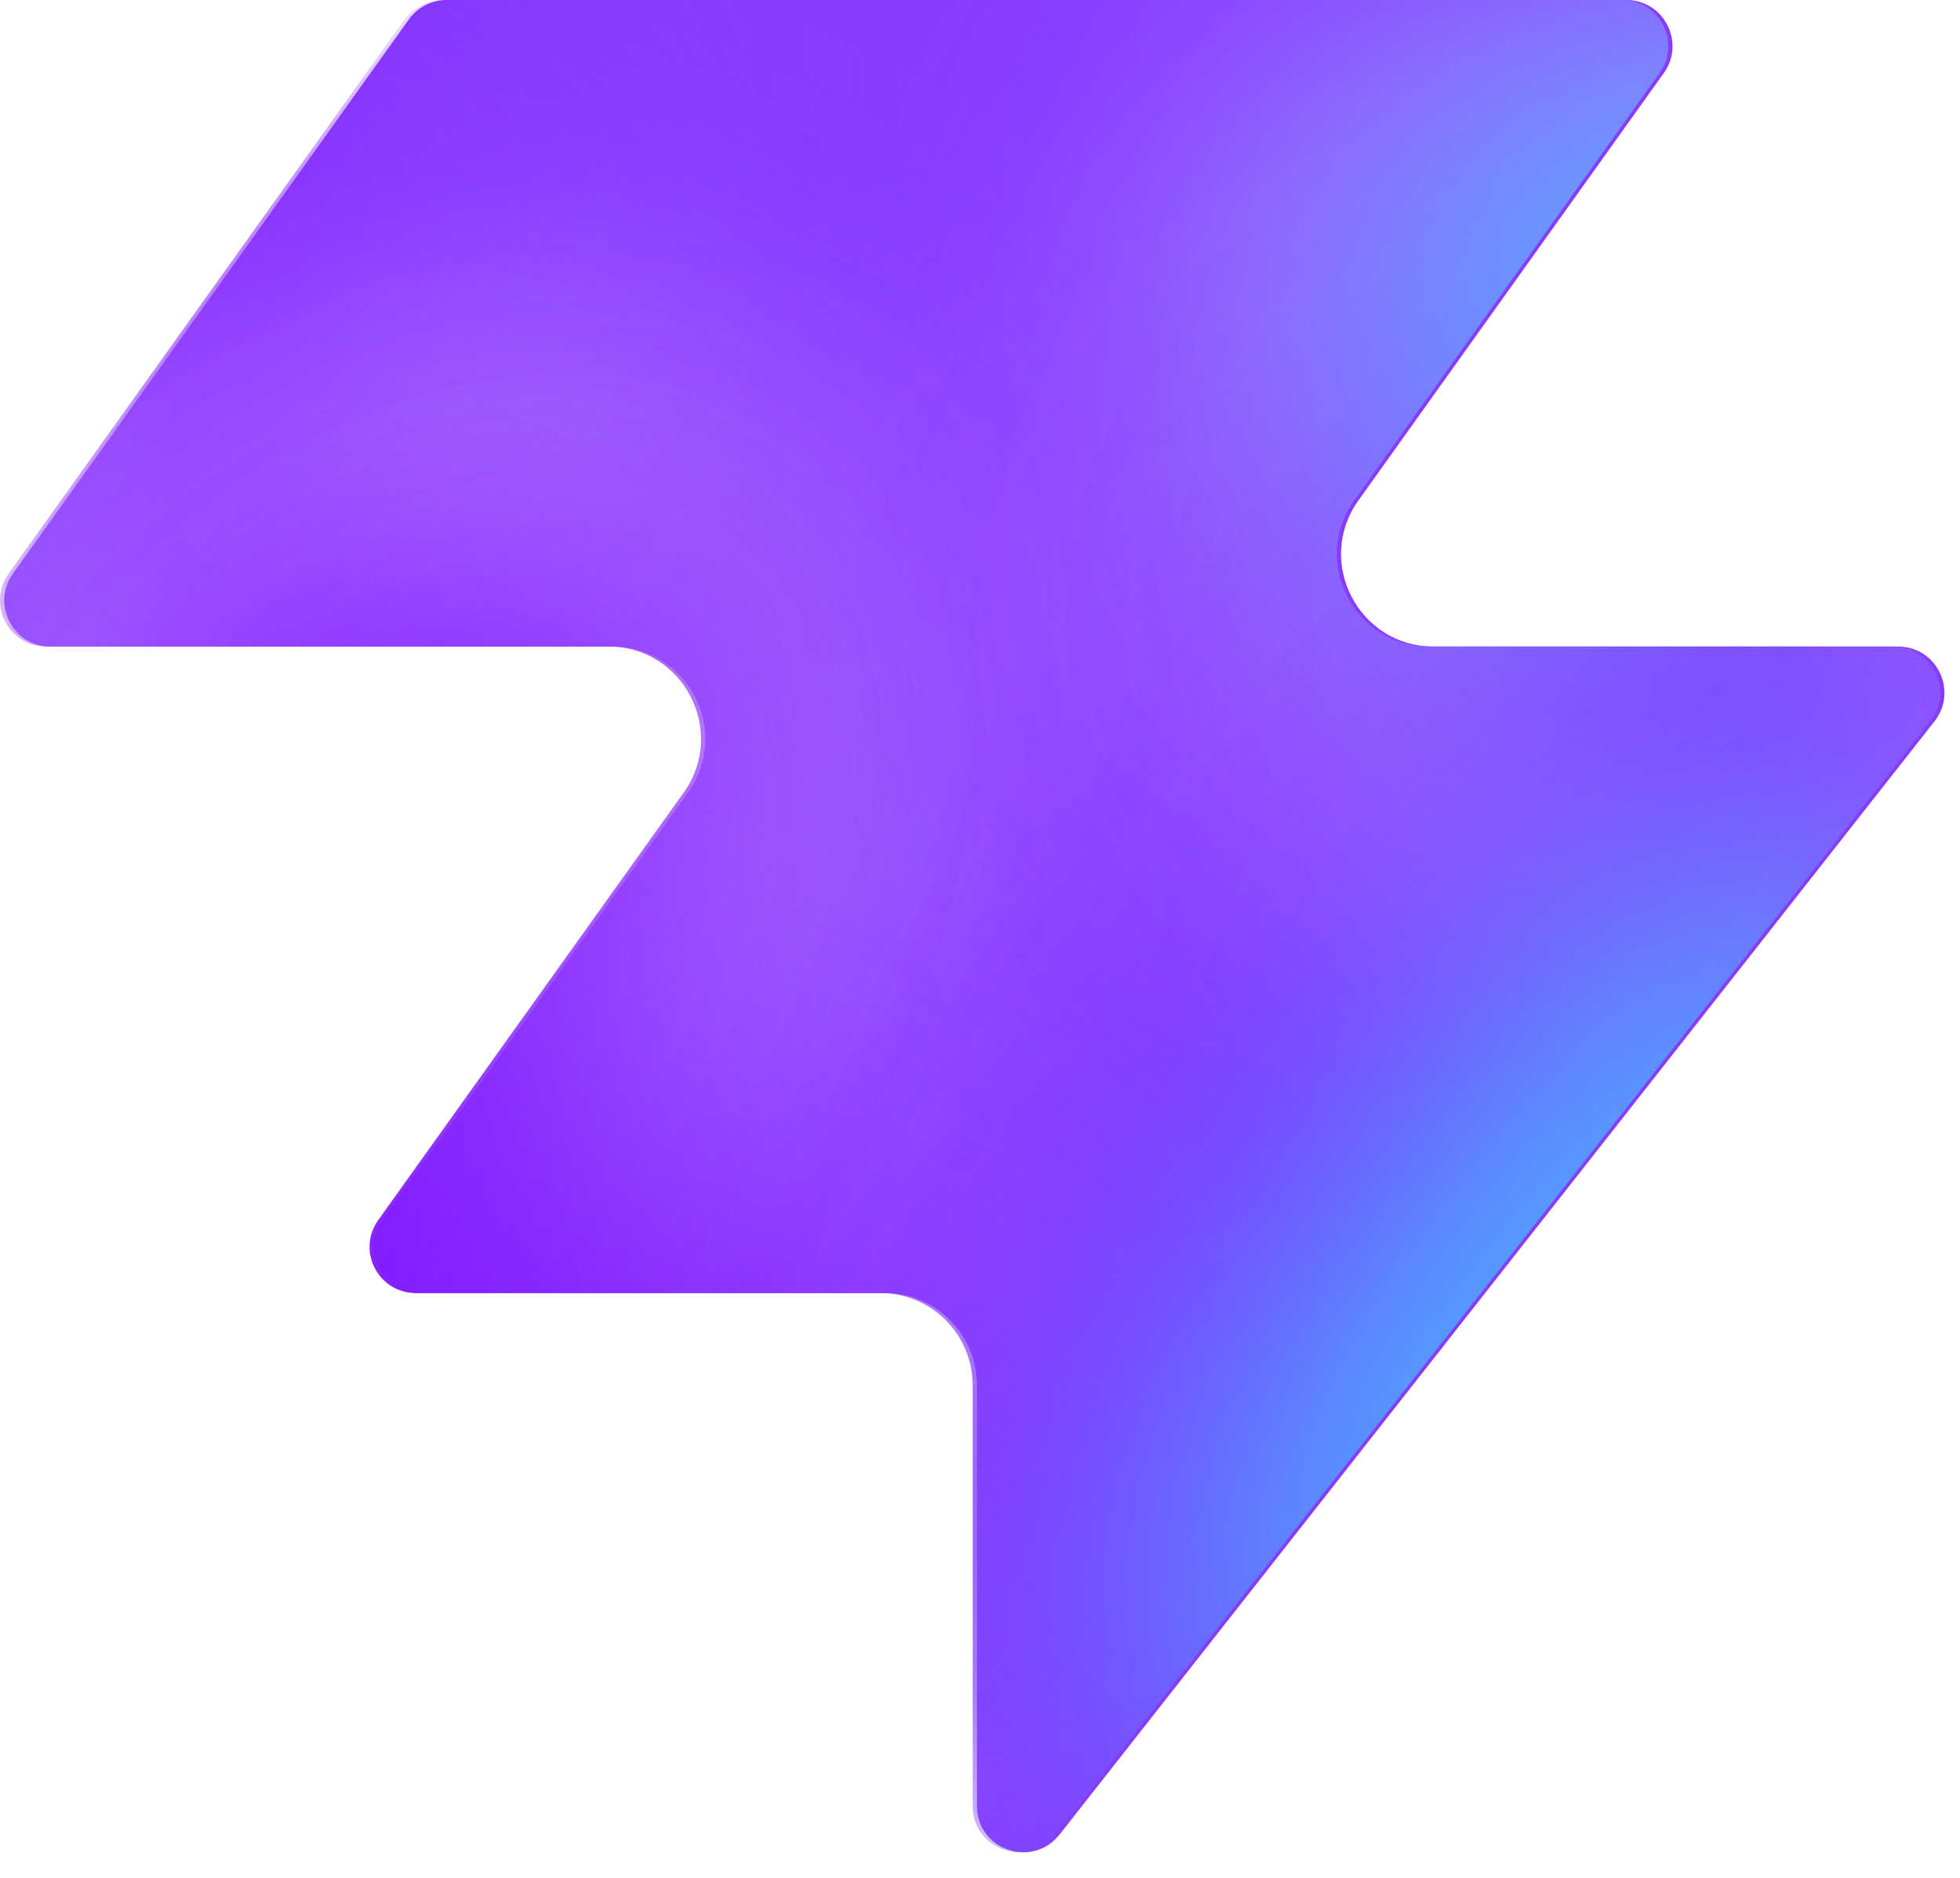
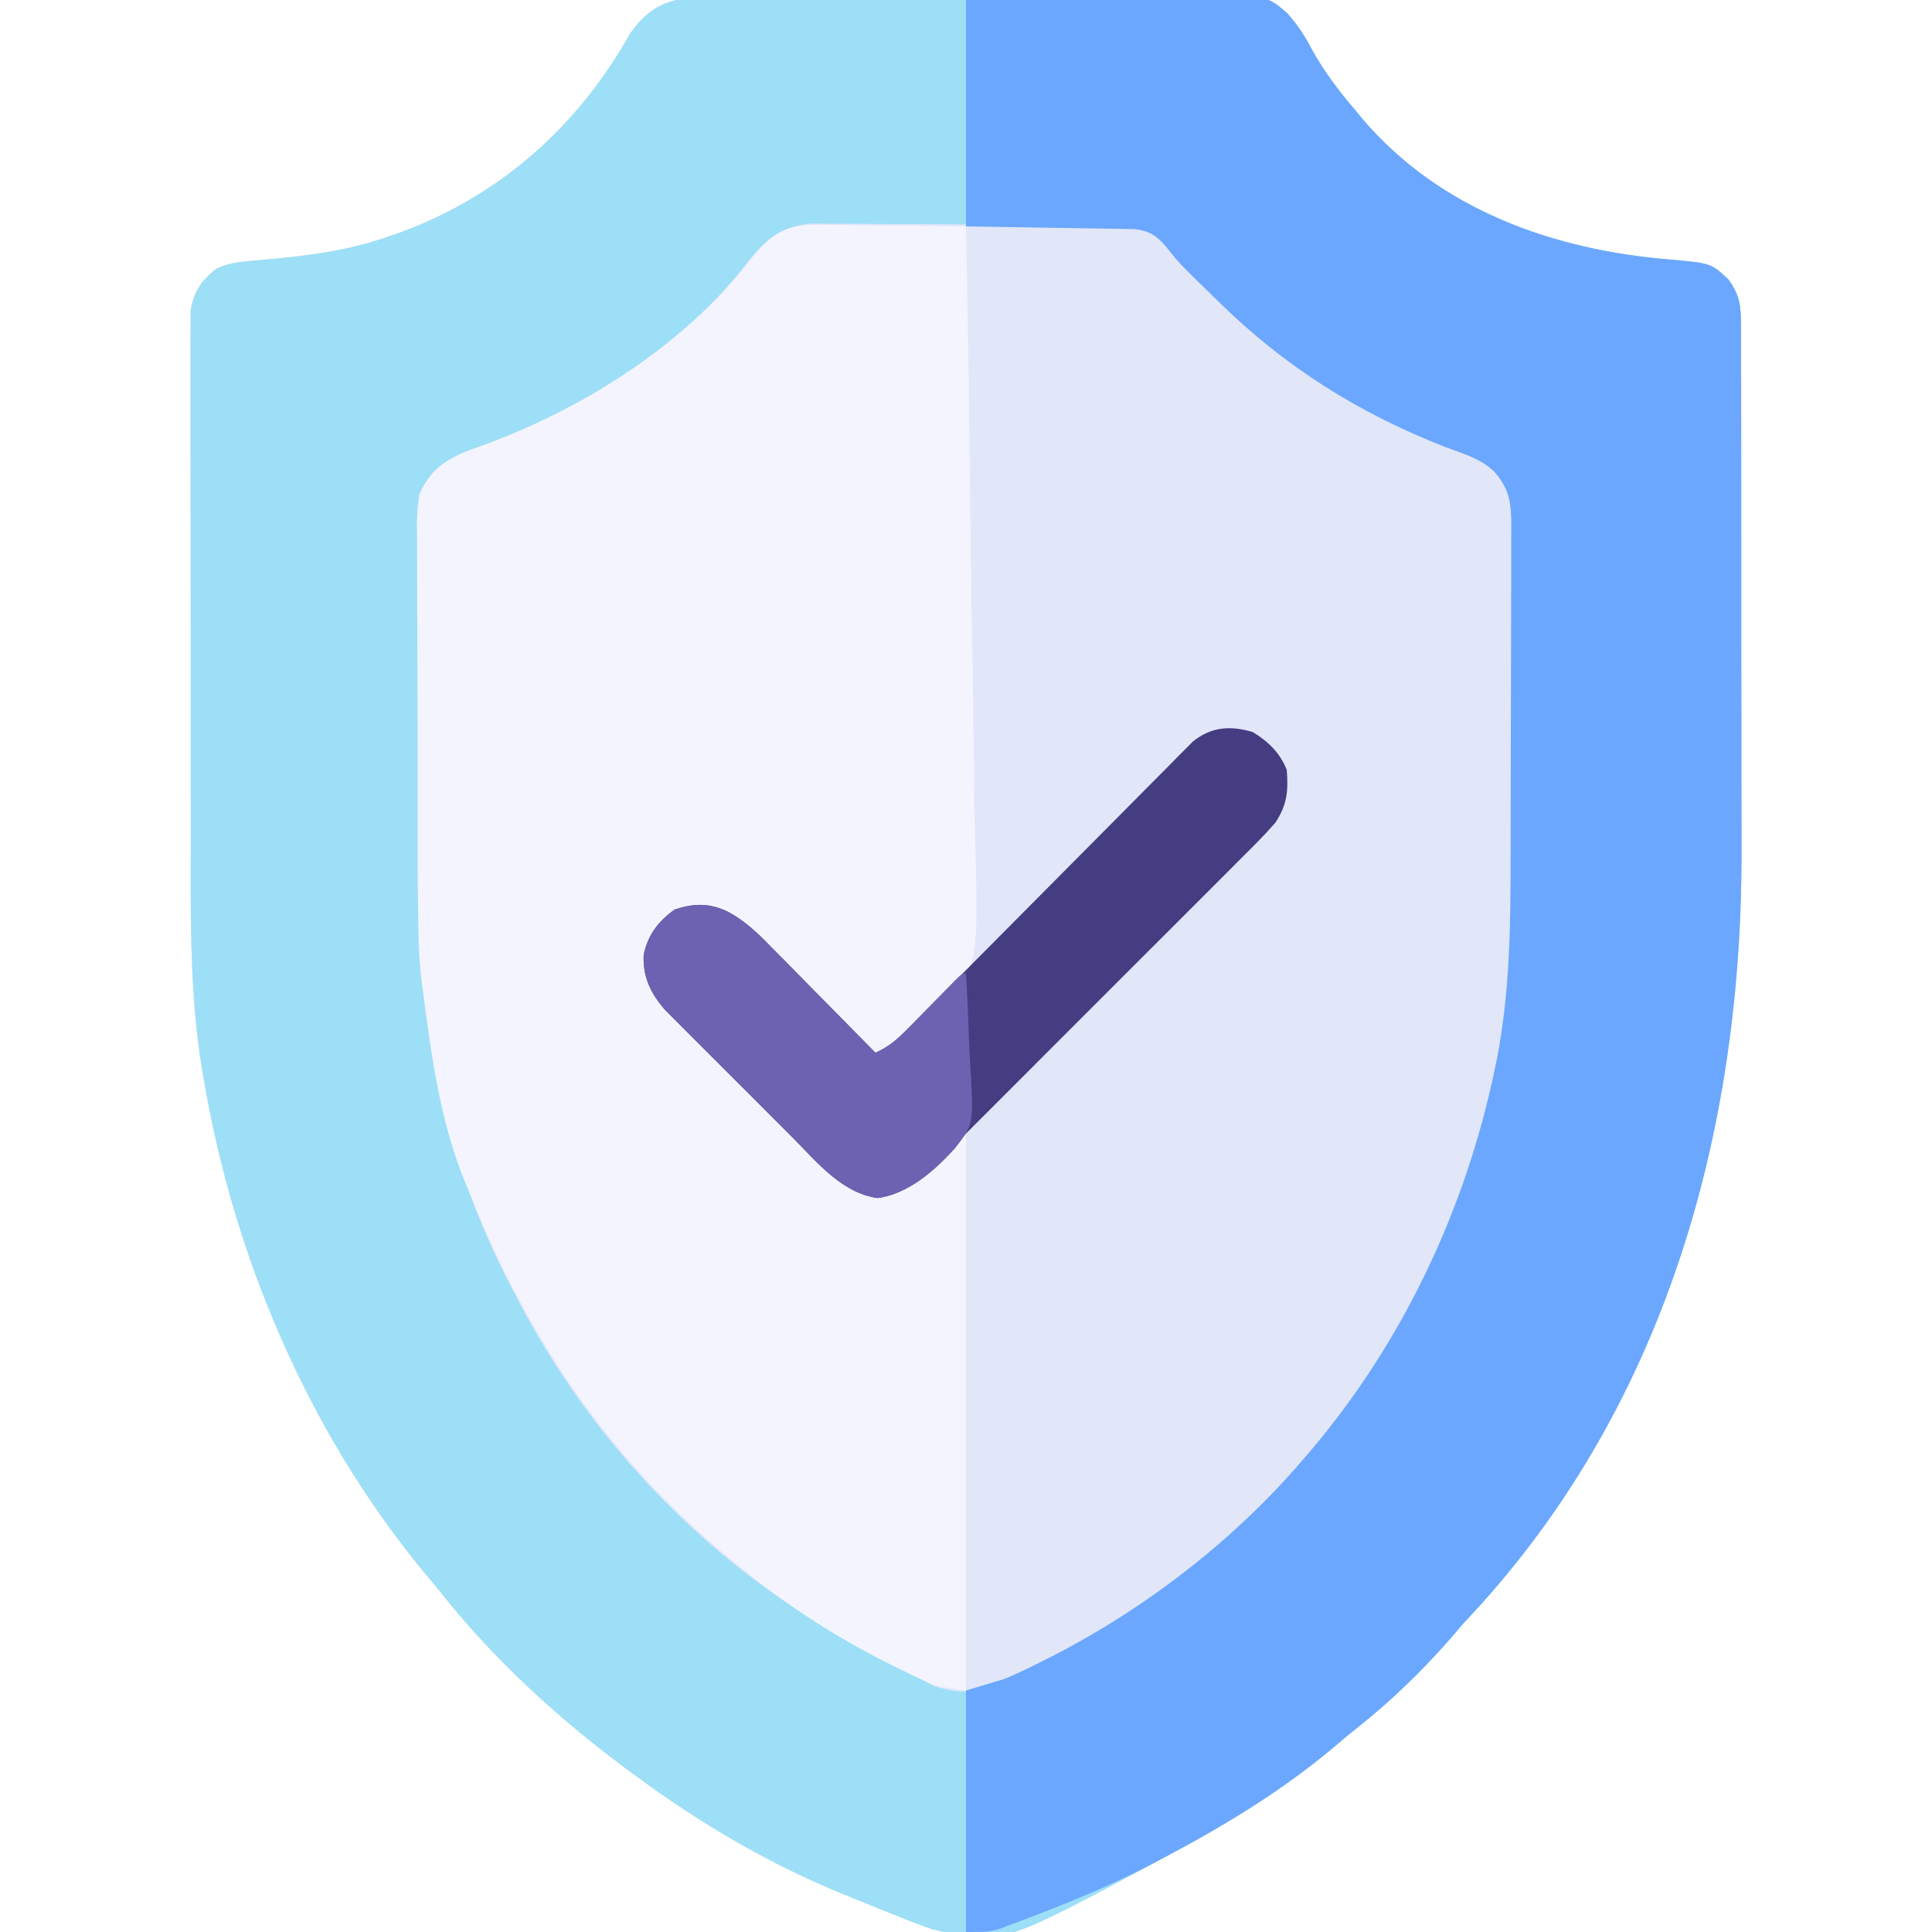
- <svg xmlns="http://www.w3.org/2000/svg" width="48" height="46" fill="none" viewBox="0 0 48 46">
-   <path fill="#863bff" d="M25.946 44.938c-.664.845-2.021.375-2.021-.698V33.937a2.26 2.26 0 0 0-2.262-2.262H10.287c-.92 0-1.456-1.04-.92-1.788l7.48-10.471c1.07-1.497 0-3.578-1.842-3.578H1.237c-.92 0-1.456-1.04-.92-1.788L10.013.474c.214-.297.556-.474.92-.474h28.894c.92 0 1.456 1.04.92 1.788l-7.48 10.471c-1.07 1.498 0 3.579 1.842 3.579h11.377c.943 0 1.473 1.088.89 1.83L25.947 44.94z" style="fill:#863bff;fill:color(display-p3 .525 .23 1);fill-opacity:1" />
-   <mask id="a" width="48" height="46" x="0" y="0" maskUnits="userSpaceOnUse" style="mask-type:alpha">
-     <path fill="#000" d="M25.842 44.938c-.664.844-2.021.375-2.021-.698V33.937a2.26 2.26 0 0 0-2.262-2.262H10.183c-.92 0-1.456-1.04-.92-1.788l7.48-10.471c1.07-1.498 0-3.579-1.842-3.579H1.133c-.92 0-1.456-1.04-.92-1.787L9.91.473c.214-.297.556-.474.92-.474h28.894c.92 0 1.456 1.04.92 1.788l-7.48 10.471c-1.07 1.498 0 3.578 1.842 3.578h11.377c.943 0 1.473 1.088.89 1.832L25.843 44.94z" style="fill:#000;fill-opacity:1" />
-   </mask>
-   <g mask="url(#a)">
-     <g filter="url(#b)">
-       <ellipse cx="5.508" cy="14.704" fill="#ede6ff" rx="5.508" ry="14.704" style="fill:#ede6ff;fill:color(display-p3 .927 .903 1);fill-opacity:1" transform="matrix(.00324 1 1 -.00324 -4.47 31.516)" />
-     </g>
-     <g filter="url(#c)">
-       <ellipse cx="10.399" cy="29.851" fill="#ede6ff" rx="10.399" ry="29.851" style="fill:#ede6ff;fill:color(display-p3 .927 .903 1);fill-opacity:1" transform="matrix(.00324 1 1 -.00324 -39.328 7.883)" />
-     </g>
-     <g filter="url(#d)">
-       <ellipse cx="5.508" cy="30.487" fill="#7e14ff" rx="5.508" ry="30.487" style="fill:#7e14ff;fill:color(display-p3 .492 .077 1);fill-opacity:1" transform="rotate(89.814 -25.913 -14.639)scale(1 -1)" />
-     </g>
-     <g filter="url(#e)">
-       <ellipse cx="5.508" cy="30.599" fill="#7e14ff" rx="5.508" ry="30.599" style="fill:#7e14ff;fill:color(display-p3 .492 .077 1);fill-opacity:1" transform="rotate(89.814 -32.644 -3.334)scale(1 -1)" />
-     </g>
-     <g filter="url(#f)">
-       <ellipse cx="5.508" cy="30.599" fill="#7e14ff" rx="5.508" ry="30.599" style="fill:#7e14ff;fill:color(display-p3 .492 .077 1);fill-opacity:1" transform="matrix(.00324 1 1 -.00324 -34.34 30.47)" />
-     </g>
-     <g filter="url(#g)">
-       <ellipse cx="14.072" cy="22.078" fill="#ede6ff" rx="14.072" ry="22.078" style="fill:#ede6ff;fill:color(display-p3 .927 .903 1);fill-opacity:1" transform="rotate(93.35 24.506 48.493)scale(-1 1)" />
-     </g>
-     <g filter="url(#h)">
-       <ellipse cx="3.47" cy="21.501" fill="#7e14ff" rx="3.47" ry="21.501" style="fill:#7e14ff;fill:color(display-p3 .492 .077 1);fill-opacity:1" transform="rotate(89.009 28.708 47.59)scale(-1 1)" />
-     </g>
-     <g filter="url(#i)">
-       <ellipse cx="3.47" cy="21.501" fill="#7e14ff" rx="3.47" ry="21.501" style="fill:#7e14ff;fill:color(display-p3 .492 .077 1);fill-opacity:1" transform="rotate(89.009 28.708 47.59)scale(-1 1)" />
-     </g>
-     <g filter="url(#j)">
-       <ellipse cx=".387" cy="8.972" fill="#7e14ff" rx="4.407" ry="29.108" style="fill:#7e14ff;fill:color(display-p3 .492 .077 1);fill-opacity:1" transform="rotate(39.51 .387 8.972)" />
-     </g>
-     <g filter="url(#k)">
-       <ellipse cx="47.523" cy="-6.092" fill="#7e14ff" rx="4.407" ry="29.108" style="fill:#7e14ff;fill:color(display-p3 .492 .077 1);fill-opacity:1" transform="rotate(37.892 47.523 -6.092)" />
-     </g>
-     <g filter="url(#l)">
-       <ellipse cx="41.412" cy="6.333" fill="#47bfff" rx="5.971" ry="9.665" style="fill:#47bfff;fill:color(display-p3 .28 .748 1);fill-opacity:1" transform="rotate(37.892 41.412 6.333)" />
-     </g>
-     <g filter="url(#m)">
-       <ellipse cx="-1.879" cy="38.332" fill="#7e14ff" rx="4.407" ry="29.108" style="fill:#7e14ff;fill:color(display-p3 .492 .077 1);fill-opacity:1" transform="rotate(37.892 -1.88 38.332)" />
-     </g>
-     <g filter="url(#n)">
-       <ellipse cx="-1.879" cy="38.332" fill="#7e14ff" rx="4.407" ry="29.108" style="fill:#7e14ff;fill:color(display-p3 .492 .077 1);fill-opacity:1" transform="rotate(37.892 -1.88 38.332)" />
-     </g>
-     <g filter="url(#o)">
-       <ellipse cx="35.651" cy="29.907" fill="#7e14ff" rx="4.407" ry="29.108" style="fill:#7e14ff;fill:color(display-p3 .492 .077 1);fill-opacity:1" transform="rotate(37.892 35.651 29.907)" />
-     </g>
-     <g filter="url(#p)">
-       <ellipse cx="38.418" cy="32.4" fill="#47bfff" rx="5.971" ry="15.297" style="fill:#47bfff;fill:color(display-p3 .28 .748 1);fill-opacity:1" transform="rotate(37.892 38.418 32.4)" />
-     </g>
-   </g>
-   <defs>
-     <filter id="b" width="60.045" height="41.654" x="-19.77" y="16.149" color-interpolation-filters="sRGB" filterUnits="userSpaceOnUse">
-       <feFlood flood-opacity="0" result="BackgroundImageFix" />
-       <feBlend in="SourceGraphic" in2="BackgroundImageFix" result="shape" />
-       <feGaussianBlur result="effect1_foregroundBlur_2002_17158" stdDeviation="7.659" />
-     </filter>
-     <filter id="c" width="90.34" height="51.437" x="-54.613" y="-7.533" color-interpolation-filters="sRGB" filterUnits="userSpaceOnUse">
-       <feFlood flood-opacity="0" result="BackgroundImageFix" />
-       <feBlend in="SourceGraphic" in2="BackgroundImageFix" result="shape" />
-       <feGaussianBlur result="effect1_foregroundBlur_2002_17158" stdDeviation="7.659" />
-     </filter>
-     <filter id="d" width="79.355" height="29.4" x="-49.64" y="2.03" color-interpolation-filters="sRGB" filterUnits="userSpaceOnUse">
-       <feFlood flood-opacity="0" result="BackgroundImageFix" />
-       <feBlend in="SourceGraphic" in2="BackgroundImageFix" result="shape" />
-       <feGaussianBlur result="effect1_foregroundBlur_2002_17158" stdDeviation="4.596" />
-     </filter>
-     <filter id="e" width="79.579" height="29.4" x="-45.045" y="20.029" color-interpolation-filters="sRGB" filterUnits="userSpaceOnUse">
-       <feFlood flood-opacity="0" result="BackgroundImageFix" />
-       <feBlend in="SourceGraphic" in2="BackgroundImageFix" result="shape" />
-       <feGaussianBlur result="effect1_foregroundBlur_2002_17158" stdDeviation="4.596" />
-     </filter>
-     <filter id="f" width="79.579" height="29.4" x="-43.513" y="21.178" color-interpolation-filters="sRGB" filterUnits="userSpaceOnUse">
-       <feFlood flood-opacity="0" result="BackgroundImageFix" />
-       <feBlend in="SourceGraphic" in2="BackgroundImageFix" result="shape" />
-       <feGaussianBlur result="effect1_foregroundBlur_2002_17158" stdDeviation="4.596" />
-     </filter>
-     <filter id="g" width="74.749" height="58.852" x="15.756" y="-17.901" color-interpolation-filters="sRGB" filterUnits="userSpaceOnUse">
-       <feFlood flood-opacity="0" result="BackgroundImageFix" />
-       <feBlend in="SourceGraphic" in2="BackgroundImageFix" result="shape" />
-       <feGaussianBlur result="effect1_foregroundBlur_2002_17158" stdDeviation="7.659" />
-     </filter>
-     <filter id="h" width="61.377" height="25.362" x="23.548" y="2.284" color-interpolation-filters="sRGB" filterUnits="userSpaceOnUse">
-       <feFlood flood-opacity="0" result="BackgroundImageFix" />
-       <feBlend in="SourceGraphic" in2="BackgroundImageFix" result="shape" />
-       <feGaussianBlur result="effect1_foregroundBlur_2002_17158" stdDeviation="4.596" />
-     </filter>
-     <filter id="i" width="61.377" height="25.362" x="23.548" y="2.284" color-interpolation-filters="sRGB" filterUnits="userSpaceOnUse">
-       <feFlood flood-opacity="0" result="BackgroundImageFix" />
-       <feBlend in="SourceGraphic" in2="BackgroundImageFix" result="shape" />
-       <feGaussianBlur result="effect1_foregroundBlur_2002_17158" stdDeviation="4.596" />
-     </filter>
-     <filter id="j" width="56.045" height="63.649" x="-27.636" y="-22.853" color-interpolation-filters="sRGB" filterUnits="userSpaceOnUse">
-       <feFlood flood-opacity="0" result="BackgroundImageFix" />
-       <feBlend in="SourceGraphic" in2="BackgroundImageFix" result="shape" />
-       <feGaussianBlur result="effect1_foregroundBlur_2002_17158" stdDeviation="4.596" />
-     </filter>
-     <filter id="k" width="54.814" height="64.646" x="20.116" y="-38.415" color-interpolation-filters="sRGB" filterUnits="userSpaceOnUse">
-       <feFlood flood-opacity="0" result="BackgroundImageFix" />
-       <feBlend in="SourceGraphic" in2="BackgroundImageFix" result="shape" />
-       <feGaussianBlur result="effect1_foregroundBlur_2002_17158" stdDeviation="4.596" />
-     </filter>
-     <filter id="l" width="33.541" height="35.313" x="24.641" y="-11.323" color-interpolation-filters="sRGB" filterUnits="userSpaceOnUse">
-       <feFlood flood-opacity="0" result="BackgroundImageFix" />
-       <feBlend in="SourceGraphic" in2="BackgroundImageFix" result="shape" />
-       <feGaussianBlur result="effect1_foregroundBlur_2002_17158" stdDeviation="4.596" />
-     </filter>
-     <filter id="m" width="54.814" height="64.646" x="-29.286" y="6.009" color-interpolation-filters="sRGB" filterUnits="userSpaceOnUse">
-       <feFlood flood-opacity="0" result="BackgroundImageFix" />
-       <feBlend in="SourceGraphic" in2="BackgroundImageFix" result="shape" />
-       <feGaussianBlur result="effect1_foregroundBlur_2002_17158" stdDeviation="4.596" />
-     </filter>
-     <filter id="n" width="54.814" height="64.646" x="-29.286" y="6.009" color-interpolation-filters="sRGB" filterUnits="userSpaceOnUse">
-       <feFlood flood-opacity="0" result="BackgroundImageFix" />
-       <feBlend in="SourceGraphic" in2="BackgroundImageFix" result="shape" />
-       <feGaussianBlur result="effect1_foregroundBlur_2002_17158" stdDeviation="4.596" />
-     </filter>
-     <filter id="o" width="54.814" height="64.646" x="8.244" y="-2.416" color-interpolation-filters="sRGB" filterUnits="userSpaceOnUse">
-       <feFlood flood-opacity="0" result="BackgroundImageFix" />
-       <feBlend in="SourceGraphic" in2="BackgroundImageFix" result="shape" />
-       <feGaussianBlur result="effect1_foregroundBlur_2002_17158" stdDeviation="4.596" />
-     </filter>
-     <filter id="p" width="39.409" height="43.623" x="18.713" y="10.588" color-interpolation-filters="sRGB" filterUnits="userSpaceOnUse">
-       <feFlood flood-opacity="0" result="BackgroundImageFix" />
-       <feBlend in="SourceGraphic" in2="BackgroundImageFix" result="shape" />
-       <feGaussianBlur result="effect1_foregroundBlur_2002_17158" stdDeviation="4.596" />
-     </filter>
-   </defs>
+ <svg xmlns="http://www.w3.org/2000/svg" version="1.1" width="512" height="512">
+   <path d="M0 0 C1.564 -0.01 3.129 -0.022 4.693 -0.037 C8.929 -0.068 13.164 -0.062 17.4 -0.047 C20.941 -0.037 24.482 -0.047 28.023 -0.057 C36.38 -0.08 44.736 -0.072 53.093 -0.045 C61.703 -0.017 70.312 -0.036 78.922 -0.08 C86.325 -0.116 93.728 -0.124 101.131 -0.11 C105.548 -0.102 109.965 -0.104 114.382 -0.131 C118.536 -0.155 122.689 -0.145 126.844 -0.109 C128.364 -0.102 129.885 -0.106 131.405 -0.123 C144.296 -0.256 144.296 -0.256 149.486 4.163 C152.229 7.04 154.322 10.061 156.145 13.605 C159.427 19.568 163.223 24.633 167.645 29.792 C168.322 30.615 168.998 31.437 169.696 32.284 C190.302 56.47 220.469 67.099 251.329 69.578 C262.096 70.557 262.096 70.557 266.645 74.792 C269.736 78.939 270.023 82.021 270.032 87.139 C270.041 88.235 270.041 88.235 270.049 89.352 C270.063 91.796 270.056 94.239 270.049 96.683 C270.055 98.438 270.061 100.193 270.07 101.948 C270.088 106.72 270.086 111.492 270.081 116.264 C270.078 120.268 270.084 124.272 270.09 128.276 C270.104 137.753 270.102 147.23 270.091 156.708 C270.079 166.411 270.093 176.114 270.12 185.817 C270.143 194.192 270.149 202.566 270.143 210.94 C270.14 215.921 270.142 220.901 270.159 225.882 C270.398 301.136 249.598 375.047 196.645 430.792 C195.534 432.078 194.429 433.37 193.332 434.667 C185.704 443.408 177.388 451.511 168.285 458.702 C166.581 460.051 164.901 461.432 163.254 462.851 C149.46 474.671 133.678 484.326 117.645 492.792 C117.04 493.119 116.435 493.445 115.812 493.781 C73.572 516.478 73.572 516.478 55.718 512.07 C52.769 511.076 49.9 509.97 47.02 508.792 C45.976 508.381 44.933 507.969 43.858 507.545 C40.776 506.318 37.71 505.06 34.645 503.792 C33.826 503.462 33.008 503.131 32.165 502.79 C12.76 494.913 -5.503 484.186 -22.355 471.792 C-22.913 471.384 -23.471 470.977 -24.046 470.556 C-43.071 456.557 -60.802 440.43 -75.355 421.792 C-76.853 419.999 -78.353 418.207 -79.855 416.417 C-109.964 379.484 -129.446 333.581 -137.355 286.792 C-137.491 286.01 -137.627 285.228 -137.767 284.423 C-141.143 264.254 -140.816 243.982 -140.791 223.603 C-140.788 219.584 -140.794 215.565 -140.8 211.545 C-140.814 202.072 -140.813 192.599 -140.801 183.125 C-140.79 173.37 -140.804 163.616 -140.831 153.861 C-140.853 145.445 -140.859 137.03 -140.854 128.614 C-140.85 123.604 -140.853 118.594 -140.87 113.584 C-140.885 108.89 -140.881 104.197 -140.863 99.503 C-140.859 97.784 -140.862 96.064 -140.872 94.344 C-140.886 91.996 -140.874 89.648 -140.856 87.3 C-140.856 85.987 -140.856 84.674 -140.856 83.321 C-140.136 78.246 -138.018 75.065 -133.972 71.968 C-131.037 70.649 -128.69 70.252 -125.488 69.984 C-124.362 69.879 -123.236 69.774 -122.076 69.666 C-120.89 69.563 -119.703 69.46 -118.48 69.355 C-108.381 68.353 -98.998 67.073 -89.355 63.792 C-88.257 63.422 -87.159 63.052 -86.027 62.671 C-59.17 52.966 -38.267 34.459 -24.437 9.765 C-17.755 0.223 -11.092 -0.085 0 0 Z " fill="#E1E6F9" transform="translate(191.3552,-0.7922363)" />
+   <path d="M0 0 C1.564 -0.01 3.129 -0.022 4.693 -0.037 C8.929 -0.068 13.164 -0.062 17.4 -0.047 C20.941 -0.037 24.482 -0.047 28.023 -0.057 C36.38 -0.08 44.736 -0.072 53.093 -0.045 C61.703 -0.017 70.312 -0.036 78.922 -0.08 C86.325 -0.116 93.728 -0.124 101.131 -0.11 C105.548 -0.102 109.965 -0.104 114.382 -0.131 C118.536 -0.155 122.689 -0.145 126.844 -0.109 C128.364 -0.102 129.885 -0.106 131.405 -0.123 C144.296 -0.256 144.296 -0.256 149.486 4.163 C152.229 7.04 154.322 10.061 156.145 13.605 C159.427 19.568 163.223 24.633 167.645 29.792 C168.322 30.615 168.998 31.437 169.696 32.284 C190.302 56.47 220.469 67.099 251.329 69.578 C262.096 70.557 262.096 70.557 266.645 74.792 C269.736 78.939 270.023 82.021 270.032 87.139 C270.041 88.235 270.041 88.235 270.049 89.352 C270.063 91.796 270.056 94.239 270.049 96.683 C270.055 98.438 270.061 100.193 270.07 101.948 C270.088 106.72 270.086 111.492 270.081 116.264 C270.078 120.268 270.084 124.272 270.09 128.276 C270.104 137.753 270.102 147.23 270.091 156.708 C270.079 166.411 270.093 176.114 270.12 185.817 C270.143 194.192 270.149 202.566 270.143 210.94 C270.14 215.921 270.142 220.901 270.159 225.882 C270.398 301.136 249.598 375.047 196.645 430.792 C195.534 432.078 194.429 433.37 193.332 434.667 C185.704 443.408 177.388 451.511 168.285 458.702 C166.581 460.051 164.901 461.432 163.254 462.851 C149.46 474.671 133.678 484.326 117.645 492.792 C117.04 493.119 116.435 493.445 115.812 493.781 C73.572 516.478 73.572 516.478 55.718 512.07 C52.769 511.076 49.9 509.97 47.02 508.792 C45.976 508.381 44.933 507.969 43.858 507.545 C40.776 506.318 37.71 505.06 34.645 503.792 C33.826 503.462 33.008 503.131 32.165 502.79 C12.76 494.913 -5.503 484.186 -22.355 471.792 C-22.913 471.384 -23.471 470.977 -24.046 470.556 C-43.071 456.557 -60.802 440.43 -75.355 421.792 C-76.853 419.999 -78.353 418.207 -79.855 416.417 C-109.964 379.484 -129.446 333.581 -137.355 286.792 C-137.491 286.01 -137.627 285.228 -137.767 284.423 C-141.143 264.254 -140.816 243.982 -140.791 223.603 C-140.788 219.584 -140.794 215.565 -140.8 211.545 C-140.814 202.072 -140.813 192.599 -140.801 183.125 C-140.79 173.37 -140.804 163.616 -140.831 153.861 C-140.853 145.445 -140.859 137.03 -140.854 128.614 C-140.85 123.604 -140.853 118.594 -140.87 113.584 C-140.885 108.89 -140.881 104.197 -140.863 99.503 C-140.859 97.784 -140.862 96.064 -140.872 94.344 C-140.886 91.996 -140.874 89.648 -140.856 87.3 C-140.856 85.987 -140.856 84.674 -140.856 83.321 C-140.136 78.246 -138.018 75.065 -133.972 71.968 C-131.037 70.649 -128.69 70.252 -125.488 69.984 C-124.362 69.879 -123.236 69.774 -122.076 69.666 C-120.89 69.563 -119.703 69.46 -118.48 69.355 C-108.381 68.353 -98.998 67.073 -89.355 63.792 C-88.257 63.422 -87.159 63.052 -86.027 62.671 C-59.17 52.966 -38.267 34.459 -24.437 9.765 C-17.755 0.223 -11.092 -0.085 0 0 Z M5.457 71.917 C-11.434 93.226 -36.027 108.093 -60.988 118.038 C-64.078 119.272 -67.16 120.519 -70.222 121.82 C-70.943 122.122 -71.663 122.425 -72.406 122.737 C-76.169 124.774 -78.455 127.991 -80.355 131.792 C-80.454 133.362 -80.49 134.936 -80.496 136.51 C-80.501 137.506 -80.507 138.502 -80.513 139.528 C-80.514 140.625 -80.515 141.723 -80.516 142.854 C-80.521 144.007 -80.526 145.16 -80.531 146.348 C-80.546 150.188 -80.553 154.027 -80.558 157.866 C-80.563 159.867 -80.567 161.867 -80.571 163.867 C-80.583 169.458 -80.591 175.049 -80.594 180.64 C-80.599 187.816 -80.616 194.992 -80.645 202.168 C-80.667 207.741 -80.677 213.314 -80.678 218.888 C-80.679 222.201 -80.686 225.514 -80.703 228.828 C-80.803 250.217 -79.189 270.919 -74.355 291.792 C-74.092 292.938 -73.829 294.084 -73.558 295.265 C-69.268 312.559 -62.842 329.142 -54.355 344.792 C-54.014 345.438 -53.673 346.084 -53.322 346.75 C-37.256 377.152 -13.638 404.202 14.645 423.792 C15.32 424.264 15.996 424.736 16.692 425.222 C28.107 433.114 40.209 439.659 52.645 445.792 C53.797 446.39 54.95 446.988 56.137 447.605 C64.216 450.34 70.395 448.994 77.94 445.339 C78.894 444.849 79.849 444.359 80.832 443.855 C82.342 443.104 82.342 443.104 83.883 442.337 C104.972 431.711 123.603 418.309 140.895 402.23 C141.557 401.617 142.218 401.003 142.9 400.372 C147.454 396.085 151.61 391.568 155.645 386.792 C156.133 386.221 156.621 385.65 157.124 385.061 C181.635 356.099 198.136 320.934 205.832 283.855 C205.987 283.117 206.142 282.38 206.302 281.62 C209.837 263.536 209.971 245.483 209.981 227.12 C209.984 225.763 209.987 224.405 209.99 223.048 C210.009 215.96 210.017 208.873 210.015 201.785 C210.014 195.204 210.035 188.622 210.067 182.041 C210.093 176.355 210.104 170.67 210.102 164.985 C210.102 161.603 210.108 158.222 210.129 154.841 C210.148 151.084 210.143 147.328 210.131 143.571 C210.142 142.461 210.153 141.351 210.165 140.208 C210.102 132.558 208.959 129.059 203.465 123.644 C199.687 121.163 195.745 119.728 191.52 118.167 C168.741 109.352 149.046 96.93 131.645 79.792 C130.253 78.441 130.253 78.441 128.832 77.062 C125.14 73.43 121.571 69.785 118.27 65.792 C115.573 62.71 113.783 61.082 109.707 60.529 C109.028 60.523 108.349 60.517 107.649 60.511 C106.864 60.5 106.079 60.489 105.271 60.477 C103.993 60.473 103.993 60.473 102.689 60.47 C101.784 60.46 100.88 60.45 99.948 60.44 C96.956 60.411 93.965 60.397 90.973 60.386 C88.89 60.374 86.808 60.363 84.725 60.351 C80.357 60.33 75.989 60.319 71.621 60.312 C66.035 60.301 60.449 60.253 54.863 60.196 C50.56 60.159 46.257 60.148 41.953 60.145 C39.894 60.139 37.835 60.123 35.777 60.097 C32.89 60.062 30.005 60.066 27.118 60.079 C25.853 60.052 25.853 60.052 24.561 60.023 C15.818 60.146 10.506 65.109 5.457 71.917 Z " fill="#9DDFF6" transform="translate(191.3552,-0.7922363)" />
+   <path d="M0 0 C1.552 0.008 1.552 0.008 3.136 0.017 C6.427 0.039 9.717 0.09 13.008 0.141 C15.245 0.161 17.482 0.179 19.719 0.195 C25.19 0.239 30.662 0.306 36.133 0.391 C36.649 25.826 37.036 51.26 37.273 76.699 C37.386 88.513 37.54 100.324 37.792 112.136 C38.013 122.442 38.154 132.745 38.203 143.052 C38.231 148.503 38.297 153.947 38.459 159.396 C39.519 196.521 39.519 196.521 29.621 207.76 C24.97 212.613 19.757 216.713 14.133 220.391 C11.149 218.96 9.088 217.579 6.776 215.198 C6.142 214.55 5.507 213.903 4.853 213.235 C4.177 212.536 3.501 211.837 2.805 211.117 C1.351 209.638 -0.104 208.159 -1.559 206.68 C-3.838 204.351 -6.114 202.019 -8.384 199.682 C-10.583 197.422 -12.795 195.175 -15.008 192.93 C-16.01 191.887 -16.01 191.887 -17.032 190.824 C-22.143 185.659 -27.107 181.918 -34.43 180.891 C-38.651 181.505 -41.585 182.66 -44.867 185.391 C-47.54 189.184 -48.493 192.672 -48.266 197.346 C-46.607 205.845 -38.366 212.331 -32.527 218.129 C-31.517 219.141 -30.507 220.154 -29.498 221.167 C-27.392 223.277 -25.281 225.382 -23.166 227.483 C-20.465 230.167 -17.778 232.864 -15.094 235.566 C-13.015 237.655 -10.93 239.737 -8.842 241.817 C-7.848 242.809 -6.857 243.803 -5.868 244.799 C-4.483 246.191 -3.088 247.573 -1.692 248.954 C-0.508 250.134 -0.508 250.134 0.699 251.337 C4.402 254.461 7.758 256.216 12.57 256.828 C20.604 255.842 25.08 250.73 30.401 245.1 C31.611 243.831 32.869 242.606 34.133 241.391 C34.793 241.391 35.453 241.391 36.133 241.391 C36.133 289.901 36.133 338.411 36.133 388.391 C28.239 387.263 28.239 387.263 24.594 385.562 C23.777 385.182 22.96 384.801 22.118 384.409 C21.257 383.99 20.395 383.572 19.508 383.141 C18.596 382.7 17.683 382.258 16.743 381.804 C0.118 373.579 -14.883 363.547 -28.867 351.391 C-29.817 350.577 -29.817 350.577 -30.786 349.747 C-60.398 324.19 -80.473 293.457 -95.043 257.422 C-95.709 255.781 -96.393 254.147 -97.082 252.516 C-103.37 236.758 -105.716 219.128 -107.867 202.391 C-107.956 201.737 -108.045 201.084 -108.136 200.411 C-108.937 194.023 -109.028 187.697 -109.044 181.265 C-109.051 180.083 -109.057 178.902 -109.064 177.684 C-109.084 173.801 -109.095 169.918 -109.105 166.035 C-109.11 164.691 -109.114 163.348 -109.118 162.004 C-109.137 155.697 -109.151 149.391 -109.159 143.084 C-109.169 135.823 -109.196 128.562 -109.236 121.301 C-109.266 115.671 -109.281 110.041 -109.284 104.411 C-109.287 101.055 -109.295 97.7 -109.321 94.344 C-109.345 90.605 -109.344 86.867 -109.337 83.128 C-109.35 82.023 -109.363 80.918 -109.376 79.779 C-109.334 73.649 -108.968 70.054 -104.867 65.391 C-101.186 61.854 -97.316 60.243 -92.555 58.641 C-64.528 48.624 -36.938 30.778 -18.965 6.766 C-13.142 0.172 -8.473 -0.175 0 0 Z " fill="#F4F4FE" transform="translate(219.8672,59.60938)" />
+   <path d="M0 0 C19.644 -0.281 19.644 -0.281 28.047 -0.342 C33.771 -0.384 39.494 -0.433 45.217 -0.528 C49.833 -0.604 54.449 -0.646 59.066 -0.664 C60.824 -0.677 62.581 -0.702 64.338 -0.74 C79.831 -1.061 79.831 -1.061 85.016 3.358 C87.642 6.246 89.712 9.337 91.5 12.812 C94.783 18.776 98.579 23.84 103 29 C103.677 29.822 104.354 30.645 105.051 31.492 C125.657 55.678 155.824 66.307 186.684 68.786 C197.452 69.765 197.452 69.765 202 74 C205.091 78.146 205.378 81.228 205.388 86.347 C205.396 87.442 205.396 87.442 205.404 88.56 C205.418 91.004 205.411 93.447 205.404 95.89 C205.41 97.645 205.417 99.4 205.425 101.155 C205.443 105.928 205.442 110.7 205.436 115.472 C205.433 119.476 205.439 123.48 205.445 127.483 C205.459 136.961 205.457 146.438 205.446 155.915 C205.435 165.619 205.448 175.322 205.475 185.025 C205.498 193.399 205.504 201.773 205.498 210.148 C205.495 215.129 205.497 220.109 205.515 225.09 C205.753 300.344 184.953 374.255 132 430 C130.889 431.286 129.785 432.577 128.688 433.875 C121.06 442.616 112.743 450.719 103.641 457.91 C101.936 459.259 100.257 460.64 98.609 462.059 C84.815 473.879 69.034 483.533 53 492 C52.395 492.326 51.79 492.653 51.167 492.989 C38.602 499.741 25.349 505.008 12 510 C10.531 510.56 10.531 510.56 9.032 511.131 C6 512 6 512 0 512 C0 490.88 0 469.76 0 448 C3.3 447.01 6.6 446.02 10 445 C13.536 443.586 16.912 441.901 20.312 440.188 C21.257 439.712 22.201 439.237 23.174 438.748 C48.294 425.779 71.717 407.602 90 386 C90.732 385.143 90.732 385.143 91.48 384.268 C115.989 355.302 132.491 320.143 140.188 283.062 C140.343 282.325 140.498 281.587 140.657 280.827 C144.192 262.744 144.326 244.691 144.336 226.328 C144.339 224.971 144.342 223.613 144.346 222.255 C144.364 215.168 144.372 208.081 144.371 200.993 C144.369 194.411 144.391 187.83 144.422 181.249 C144.448 175.563 144.459 169.878 144.458 164.193 C144.457 160.811 144.463 157.43 144.484 154.049 C144.504 150.291 144.498 146.535 144.486 142.778 C144.497 141.669 144.508 140.559 144.52 139.416 C144.47 133.285 144.094 129.671 140 125 C136.416 121.482 131.553 120.172 126.938 118.438 C104.156 109.55 84.422 97.167 67 80 C66.492 79.505 65.984 79.011 65.46 78.501 C56.593 69.869 56.593 69.869 53.062 65.438 C50.543 62.46 48.627 61.2 44.735 60.722 C43.909 60.708 43.083 60.695 42.231 60.681 C41.278 60.661 40.324 60.641 39.341 60.62 C38.347 60.609 37.353 60.598 36.328 60.586 C35.408 60.568 34.488 60.551 33.541 60.532 C30.111 60.469 26.68 60.423 23.25 60.375 C15.578 60.251 7.905 60.127 0 60 C0 40.2 0 20.4 0 0 Z " fill="#6BA7FE" transform="translate(256,0)" />
+   <path d="M0 0 C4.139 2.543 7.16 5.461 9 10 C9.45 15.577 9.124 19.251 6 24 C3.138 27.306 0.044 30.366 -3.058 33.446 C-3.985 34.378 -4.912 35.311 -5.867 36.271 C-8.402 38.82 -10.946 41.358 -13.492 43.895 C-16.16 46.555 -18.821 49.223 -21.483 51.89 C-25.954 56.367 -30.431 60.837 -34.912 65.303 C-40.087 70.461 -45.25 75.63 -50.408 80.804 C-54.843 85.253 -59.284 89.696 -63.73 94.135 C-66.383 96.782 -69.033 99.432 -71.679 102.087 C-74.628 105.048 -77.591 107.995 -80.554 110.942 C-81.425 111.82 -82.297 112.697 -83.195 113.601 C-88.162 118.516 -92.229 122.441 -99.375 123.5 C-108.918 122.184 -115.485 113.958 -121.957 107.441 C-122.992 106.409 -124.027 105.377 -125.062 104.345 C-127.22 102.192 -129.371 100.034 -131.519 97.872 C-134.264 95.11 -137.022 92.362 -139.784 89.618 C-141.92 87.493 -144.048 85.361 -146.174 83.227 C-147.188 82.211 -148.205 81.197 -149.223 80.186 C-150.647 78.77 -152.06 77.343 -153.472 75.916 C-154.276 75.11 -155.08 74.303 -155.909 73.472 C-159.606 69.102 -161.66 64.919 -161.414 59.09 C-160.369 53.816 -157.467 50.021 -153.125 47 C-148.079 45.385 -144.111 45.263 -139.301 47.524 C-134.215 50.168 -130.527 53.97 -126.562 58.047 C-125.797 58.818 -125.031 59.589 -124.243 60.384 C-121.819 62.83 -119.409 65.29 -117 67.75 C-115.351 69.419 -113.701 71.087 -112.051 72.754 C-108.023 76.825 -104.007 80.908 -100 85 C-96.912 83.625 -94.813 82.056 -92.44 79.66 C-91.751 78.97 -91.063 78.28 -90.354 77.57 C-89.61 76.813 -88.865 76.057 -88.098 75.277 C-87.306 74.48 -86.513 73.684 -85.697 72.863 C-83.977 71.132 -82.259 69.399 -80.544 67.664 C-77.829 64.919 -75.108 62.181 -72.385 59.445 C-65.623 52.648 -58.87 45.843 -52.122 39.033 C-46.421 33.279 -40.714 27.53 -34.998 21.791 C-33.193 19.976 -31.391 18.157 -29.592 16.336 C-27.079 13.792 -24.556 11.256 -22.031 8.723 C-20.918 7.588 -20.918 7.588 -19.781 6.43 C-19.09 5.741 -18.399 5.051 -17.687 4.34 C-16.795 3.44 -16.795 3.44 -15.885 2.521 C-10.958 -1.455 -5.897 -1.744 0 0 Z " fill="#453D81" transform="translate(332,194)" />
+   <path d="M0 0 C5.086 2.643 8.774 6.445 12.738 10.522 C13.504 11.294 14.269 12.065 15.058 12.859 C17.482 15.306 19.891 17.765 22.301 20.226 C23.95 21.894 25.599 23.562 27.25 25.229 C31.278 29.301 35.294 33.384 39.301 37.476 C42.823 35.818 45.077 33.919 47.812 31.124 C48.652 30.273 49.492 29.422 50.357 28.546 C51.226 27.656 52.094 26.767 52.988 25.851 C54.719 24.085 56.452 22.322 58.188 20.562 C58.953 19.778 59.718 18.995 60.507 18.188 C62.301 16.476 62.301 16.476 63.301 16.476 C63.651 22.2 63.903 27.918 64.07 33.651 C64.14 35.593 64.235 37.535 64.357 39.475 C65.393 56.364 65.393 56.364 60.333 62.861 C54.781 68.901 48.279 74.738 39.926 75.976 C30.383 74.659 23.816 66.434 17.344 59.917 C16.309 58.884 15.274 57.852 14.238 56.82 C12.081 54.668 9.929 52.509 7.781 50.347 C5.037 47.586 2.279 44.838 -0.483 42.093 C-2.619 39.969 -4.747 37.837 -6.874 35.703 C-7.888 34.687 -8.904 33.673 -9.922 32.661 C-11.346 31.245 -12.759 29.819 -14.171 28.392 C-14.975 27.585 -15.779 26.779 -16.608 25.948 C-20.305 21.578 -22.359 17.394 -22.113 11.565 C-21.068 6.292 -18.167 2.496 -13.824 -0.524 C-8.778 -2.139 -4.81 -2.262 0 0 Z " fill="#6C62B1" transform="translate(192.6992,241.5244)" />
</svg>
